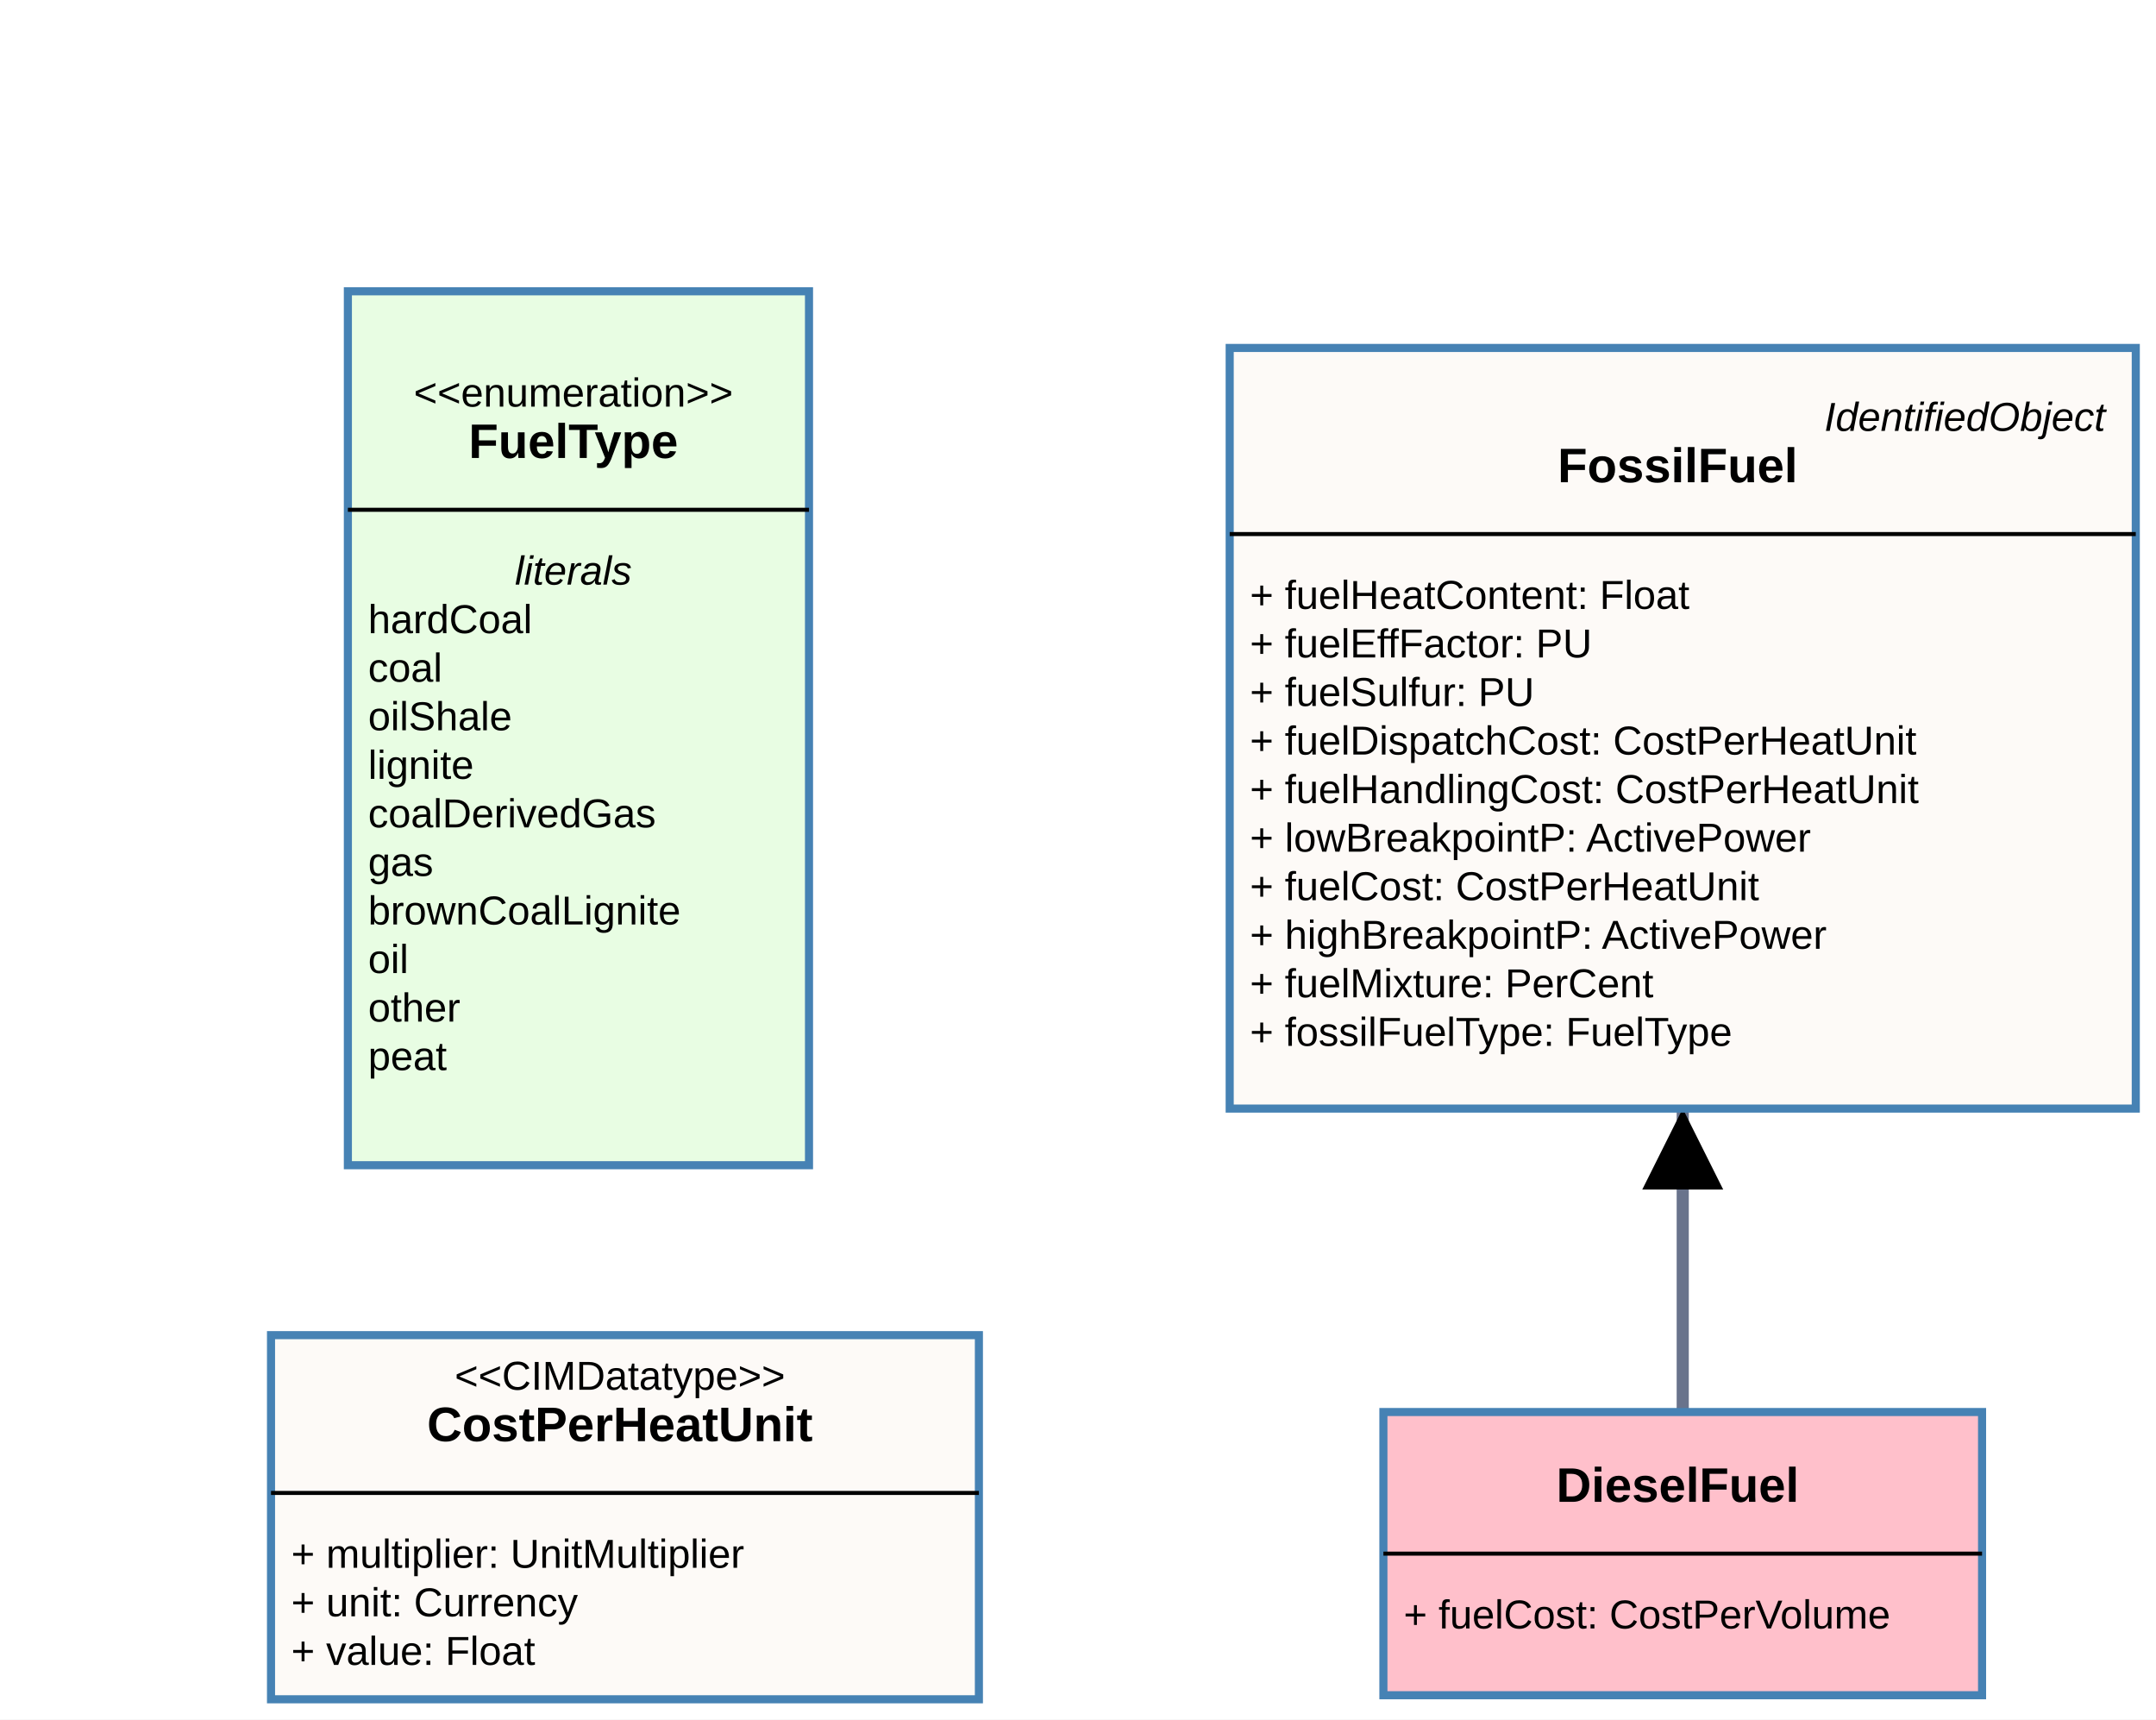
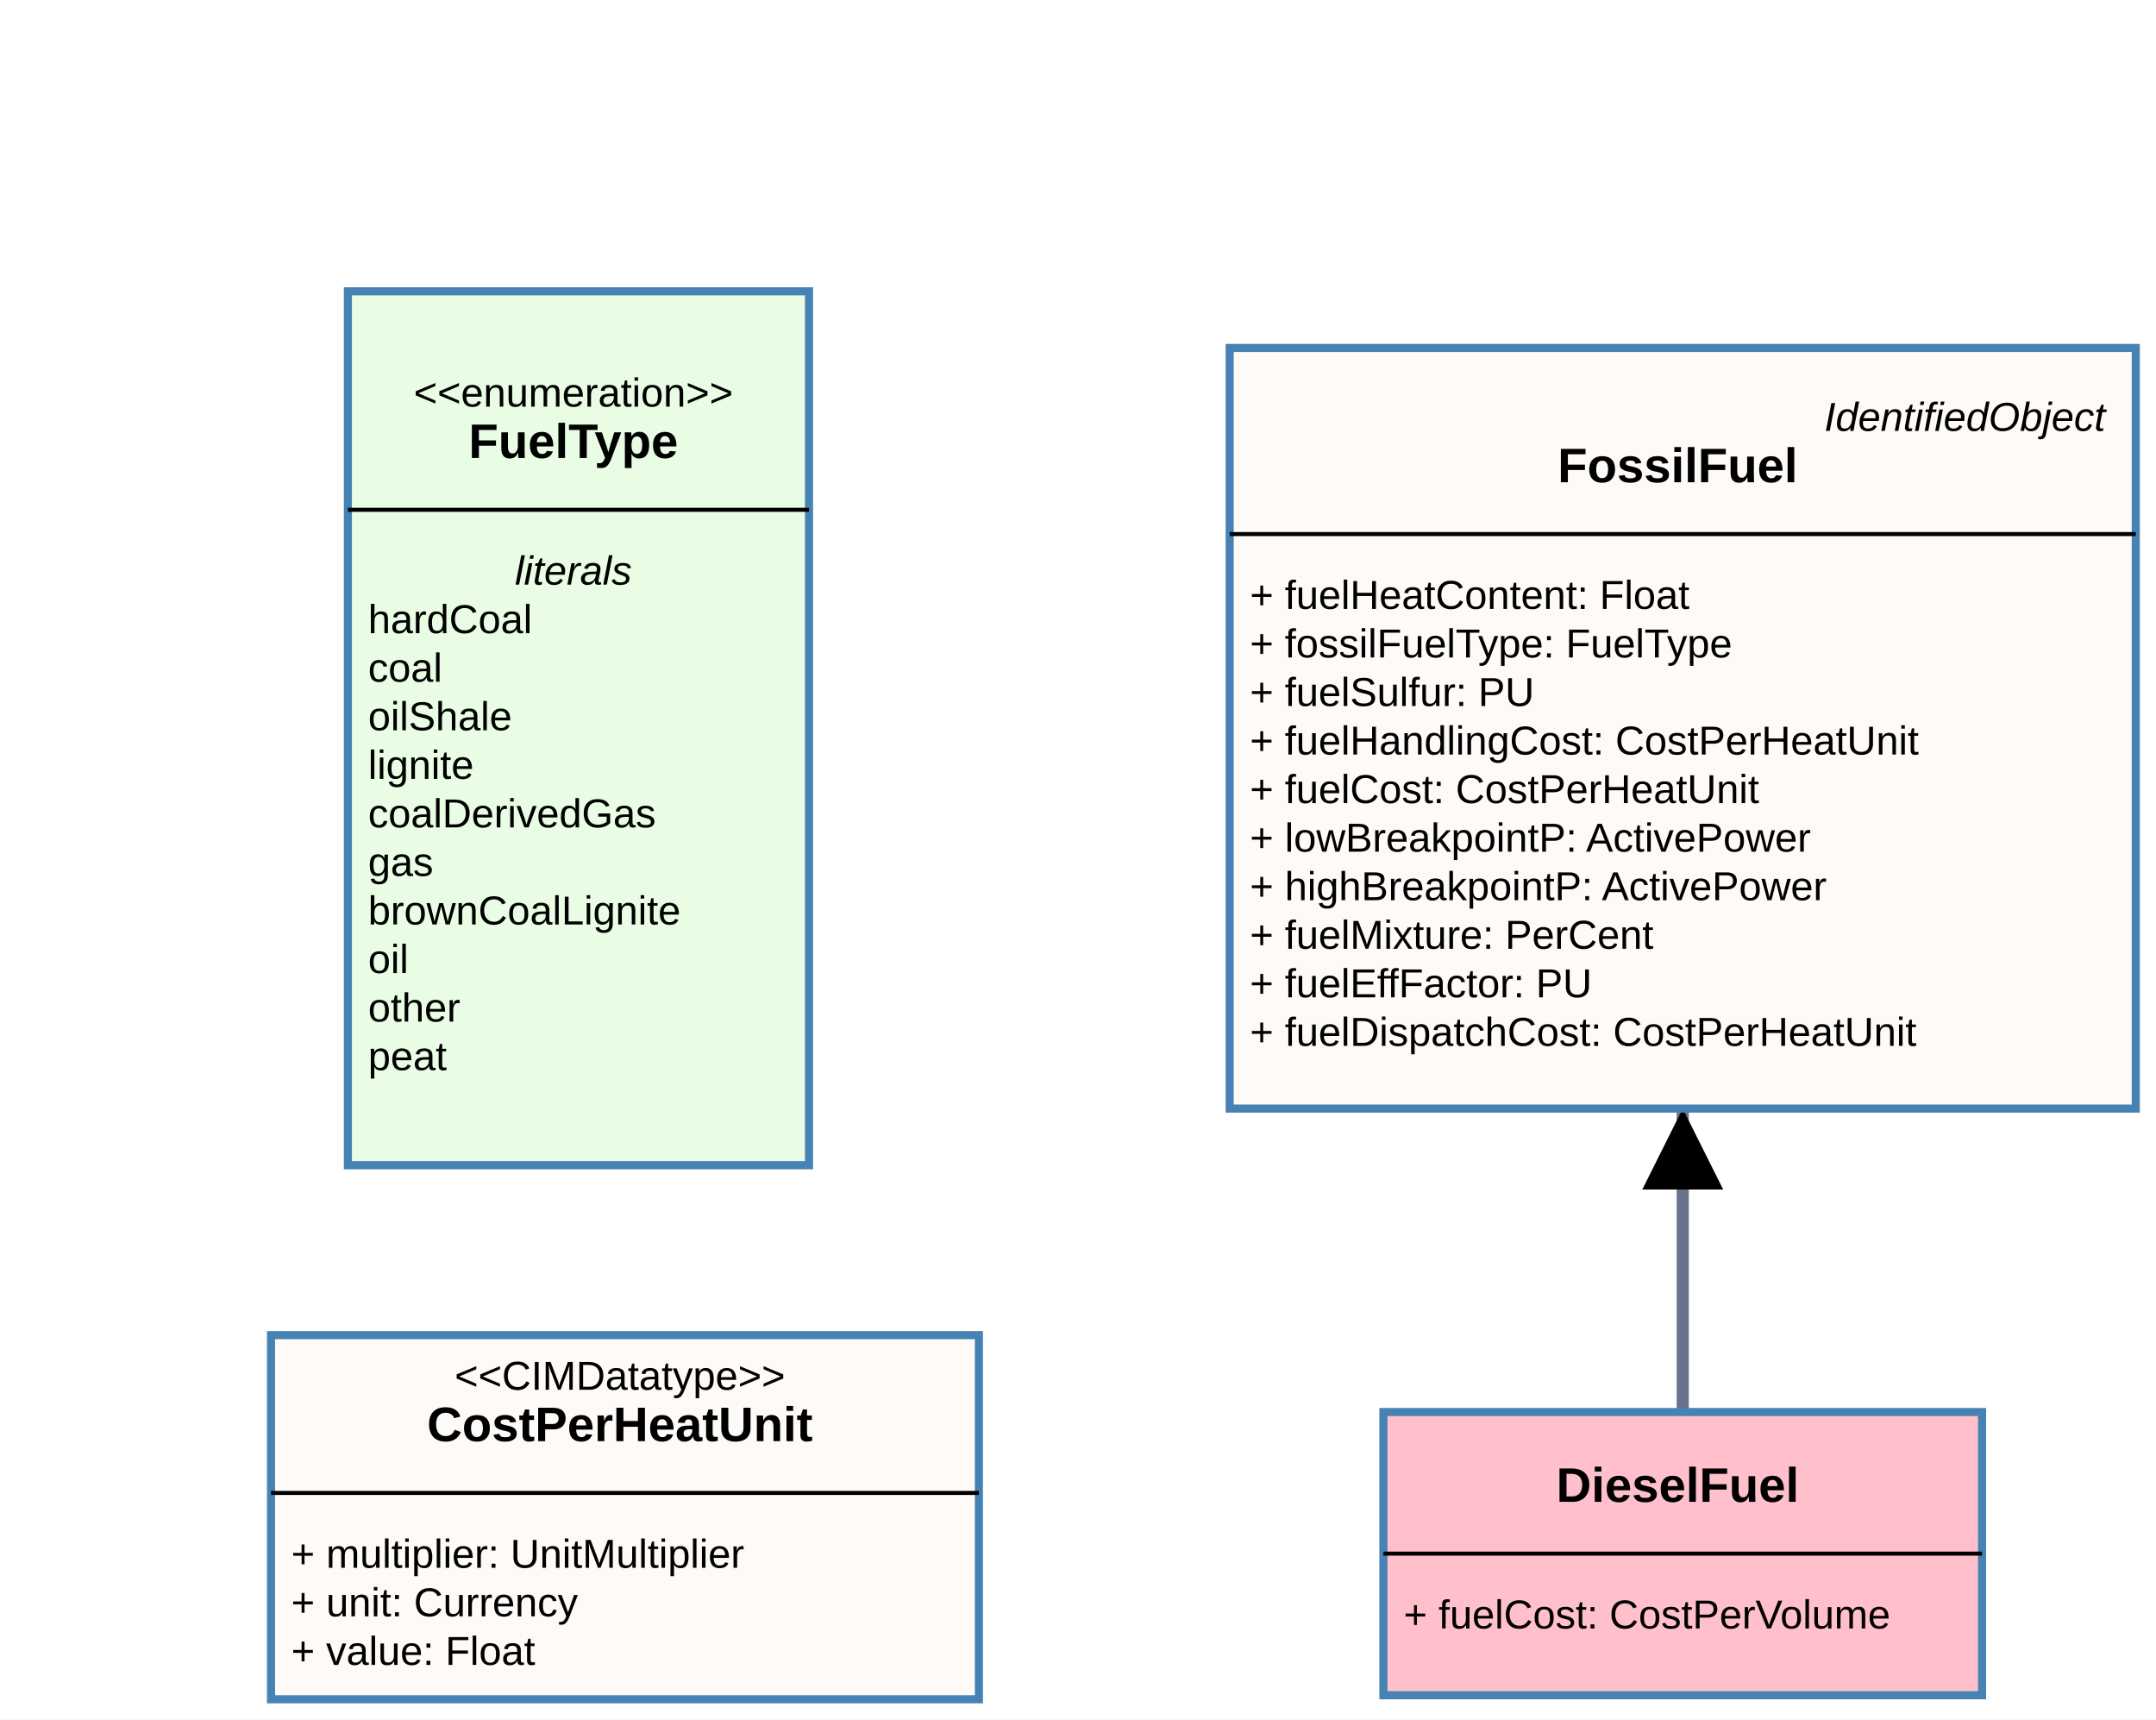
<svg xmlns="http://www.w3.org/2000/svg" width="533" height="425" style="-webkit-tap-highlight-color: rgba(0, 0, 0, 0);">
  <rect width="100%" height="100%" fill="white" />
  <g class="zoom-group">
    <defs>
      <marker id="arrowhead" viewBox="-0 -5 10 10" refX="5" refY="0" orient="auto" markerWidth="10" markerHeight="10" xoverflow="visible">
        <path d="M 0,-5 L 10 ,0 L 0,5" fill="black" style="stroke: none;" />
      </marker>
    </defs>
    <line class="link" x1="416" y1="384" x2="416" y2="180" stroke="#69738c" stroke-width="3" marker-end="url(#arrowhead)" />
    <line class="arrow" x2="416" y2="284" x1="416" y1="384" stroke="#69738c" stroke-width="2" marker-end="url(#arrowhead)" />
    <g class="draggable" transform="translate(86, 72)">
      <rect class="box" width="114" height="216" style="fill: #e8fde3; stroke: steelblue; stroke-width: 2px; cursor: move;" />
      <text x="0" y="0" text-anchor="start" font-size="10px">
        <tspan x="57" y="25" dy=".35em" text-anchor="middle" style="font-family: Arial, sans-serif; font-weight: 400; font-style: normal; fill: black; font-size: 10px; pointer-events: none;">&lt;&lt;enumeration&gt;&gt;</tspan>
        <tspan x="57" y="37" dy=".35em" text-anchor="middle" style="font-family: Arial, sans-serif; font-weight: 700; font-style: normal; fill: black; font-size: 12px; pointer-events: none;">FuelType</tspan>
        <tspan x="57" y="69" dy=".35em" text-anchor="middle" style="font-family: Arial, sans-serif; font-weight: 400; font-style: italic; fill: black; font-size: 10px; pointer-events: none;">literals</tspan>
        <tspan x="5" y="81" dy=".35em" text-anchor="start" style="font-family: Arial, sans-serif; font-weight: 400; font-style: normal; fill: black; font-size: 10px; pointer-events: none;">hardCoal</tspan>
        <tspan x="5" y="93" dy=".35em" text-anchor="start" style="font-family: Arial, sans-serif; font-weight: 400; font-style: normal; fill: black; font-size: 10px; pointer-events: none;">coal</tspan>
        <tspan x="5" y="105" dy=".35em" text-anchor="start" style="font-family: Arial, sans-serif; font-weight: 400; font-style: normal; fill: black; font-size: 10px; pointer-events: none;">oilShale</tspan>
        <tspan x="5" y="117" dy=".35em" text-anchor="start" style="font-family: Arial, sans-serif; font-weight: 400; font-style: normal; fill: black; font-size: 10px; pointer-events: none;">lignite</tspan>
        <tspan x="5" y="129" dy=".35em" text-anchor="start" style="font-family: Arial, sans-serif; font-weight: 400; font-style: normal; fill: black; font-size: 10px; pointer-events: none;">coalDerivedGas</tspan>
        <tspan x="5" y="141" dy=".35em" text-anchor="start" style="font-family: Arial, sans-serif; font-weight: 400; font-style: normal; fill: black; font-size: 10px; pointer-events: none;">gas</tspan>
        <tspan x="5" y="153" dy=".35em" text-anchor="start" style="font-family: Arial, sans-serif; font-weight: 400; font-style: normal; fill: black; font-size: 10px; pointer-events: none;">brownCoalLignite</tspan>
        <tspan x="5" y="165" dy=".35em" text-anchor="start" style="font-family: Arial, sans-serif; font-weight: 400; font-style: normal; fill: black; font-size: 10px; pointer-events: none;">oil</tspan>
        <tspan x="5" y="177" dy=".35em" text-anchor="start" style="font-family: Arial, sans-serif; font-weight: 400; font-style: normal; fill: black; font-size: 10px; pointer-events: none;">other</tspan>
        <tspan x="5" y="189" dy=".35em" text-anchor="start" style="font-family: Arial, sans-serif; font-weight: 400; font-style: normal; fill: black; font-size: 10px; pointer-events: none;">peat</tspan>
      </text>
      <line x1="0" x2="114" y1="54" y2="54" stroke="black" stroke-width="1" />
    </g>
    <g class="draggable" transform="translate(304, 86)">
      <rect class="box" width="224" height="188" style="fill: #fdfaf7; stroke: steelblue; stroke-width: 2px; cursor: move;" />
      <text x="0" y="0" text-anchor="start" font-size="10px">
        <tspan x="219" y="17" dy=".35em" text-anchor="end" style="font-family: Arial, sans-serif; font-weight: 400; font-style: italic; fill: black; font-size: 10px; pointer-events: none;">IdentifiedObject</tspan>
        <tspan x="112" y="29" dy=".35em" text-anchor="middle" style="font-family: Arial, sans-serif; font-weight: 700; font-style: normal; fill: black; font-size: 12px; pointer-events: none;">FossilFuel</tspan>
        <tspan x="5" y="61" dy=".35em" text-anchor="start" style="font-family: Arial, sans-serif; font-weight: 400; font-style: normal; fill: black; font-size: 10px; pointer-events: none;">+   fuelHeatContent: Float</tspan>
-         <tspan x="5" y="73" dy=".35em" text-anchor="start" style="font-family: Arial, sans-serif; font-weight: 400; font-style: normal; fill: black; font-size: 10px; pointer-events: none;">+   fuelEffFactor: PU</tspan>
+         <tspan x="5" y="73" dy=".35em" text-anchor="start" style="font-family: Arial, sans-serif; font-weight: 400; font-style: normal; fill: black; font-size: 10px; pointer-events: none;">+   fossilFuelType: FuelType</tspan>
        <tspan x="5" y="85" dy=".35em" text-anchor="start" style="font-family: Arial, sans-serif; font-weight: 400; font-style: normal; fill: black; font-size: 10px; pointer-events: none;">+   fuelSulfur: PU</tspan>
-         <tspan x="5" y="97" dy=".35em" text-anchor="start" style="font-family: Arial, sans-serif; font-weight: 400; font-style: normal; fill: black; font-size: 10px; pointer-events: none;">+   fuelDispatchCost: CostPerHeatUnit</tspan>
-         <tspan x="5" y="109" dy=".35em" text-anchor="start" style="font-family: Arial, sans-serif; font-weight: 400; font-style: normal; fill: black; font-size: 10px; pointer-events: none;">+   fuelHandlingCost: CostPerHeatUnit</tspan>
+         <tspan x="5" y="97" dy=".35em" text-anchor="start" style="font-family: Arial, sans-serif; font-weight: 400; font-style: normal; fill: black; font-size: 10px; pointer-events: none;">+   fuelHandlingCost: CostPerHeatUnit</tspan>
+         <tspan x="5" y="109" dy=".35em" text-anchor="start" style="font-family: Arial, sans-serif; font-weight: 400; font-style: normal; fill: black; font-size: 10px; pointer-events: none;">+   fuelCost: CostPerHeatUnit</tspan>
        <tspan x="5" y="121" dy=".35em" text-anchor="start" style="font-family: Arial, sans-serif; font-weight: 400; font-style: normal; fill: black; font-size: 10px; pointer-events: none;">+   lowBreakpointP: ActivePower</tspan>
-         <tspan x="5" y="133" dy=".35em" text-anchor="start" style="font-family: Arial, sans-serif; font-weight: 400; font-style: normal; fill: black; font-size: 10px; pointer-events: none;">+   fuelCost: CostPerHeatUnit</tspan>
-         <tspan x="5" y="145" dy=".35em" text-anchor="start" style="font-family: Arial, sans-serif; font-weight: 400; font-style: normal; fill: black; font-size: 10px; pointer-events: none;">+   highBreakpointP: ActivePower</tspan>
-         <tspan x="5" y="157" dy=".35em" text-anchor="start" style="font-family: Arial, sans-serif; font-weight: 400; font-style: normal; fill: black; font-size: 10px; pointer-events: none;">+   fuelMixture: PerCent</tspan>
-         <tspan x="5" y="169" dy=".35em" text-anchor="start" style="font-family: Arial, sans-serif; font-weight: 400; font-style: normal; fill: black; font-size: 10px; pointer-events: none;">+   fossilFuelType: FuelType</tspan>
+         <tspan x="5" y="133" dy=".35em" text-anchor="start" style="font-family: Arial, sans-serif; font-weight: 400; font-style: normal; fill: black; font-size: 10px; pointer-events: none;">+   highBreakpointP: ActivePower</tspan>
+         <tspan x="5" y="145" dy=".35em" text-anchor="start" style="font-family: Arial, sans-serif; font-weight: 400; font-style: normal; fill: black; font-size: 10px; pointer-events: none;">+   fuelMixture: PerCent</tspan>
+         <tspan x="5" y="157" dy=".35em" text-anchor="start" style="font-family: Arial, sans-serif; font-weight: 400; font-style: normal; fill: black; font-size: 10px; pointer-events: none;">+   fuelEffFactor: PU</tspan>
+         <tspan x="5" y="169" dy=".35em" text-anchor="start" style="font-family: Arial, sans-serif; font-weight: 400; font-style: normal; fill: black; font-size: 10px; pointer-events: none;">+   fuelDispatchCost: CostPerHeatUnit</tspan>
      </text>
      <line x1="0" x2="224" y1="46" y2="46" stroke="black" stroke-width="1" />
    </g>
    <g class="draggable" transform="translate(67, 330)">
      <rect class="box" width="175" height="90" style="fill: #fdfaf7; stroke: steelblue; stroke-width: 2px; cursor: move;" />
      <text x="0" y="0" text-anchor="start" font-size="10px">
        <tspan x="87.5" y="10" dy=".35em" text-anchor="middle" style="font-family: Arial, sans-serif; font-weight: 400; font-style: normal; fill: black; font-size: 10px; pointer-events: none;">&lt;&lt;CIMDatatype&gt;&gt;</tspan>
        <tspan x="87.5" y="22" dy=".35em" text-anchor="middle" style="font-family: Arial, sans-serif; font-weight: 700; font-style: normal; fill: black; font-size: 12px; pointer-events: none;">CostPerHeatUnit</tspan>
        <tspan x="5" y="54" dy=".35em" text-anchor="start" style="font-family: Arial, sans-serif; font-weight: 400; font-style: normal; fill: black; font-size: 10px; pointer-events: none;">+   multiplier: UnitMultiplier</tspan>
        <tspan x="5" y="66" dy=".35em" text-anchor="start" style="font-family: Arial, sans-serif; font-weight: 400; font-style: normal; fill: black; font-size: 10px; pointer-events: none;">+   unit: Currency</tspan>
        <tspan x="5" y="78" dy=".35em" text-anchor="start" style="font-family: Arial, sans-serif; font-weight: 400; font-style: normal; fill: black; font-size: 10px; pointer-events: none;">+   value: Float</tspan>
      </text>
      <line x1="0" x2="175" y1="39" y2="39" stroke="black" stroke-width="1" />
    </g>
    <g class="draggable" transform="translate(342, 349)">
      <rect class="box" width="148" height="70" style="fill: #ffc0cb; stroke: steelblue; stroke-width: 2px; cursor: move;" />
      <text x="0" y="0" text-anchor="start" font-size="10px">
        <tspan x="74" y="18" dy=".35em" text-anchor="middle" style="font-family: Arial, sans-serif; font-weight: 700; font-style: normal; fill: black; font-size: 12px; pointer-events: none;">DieselFuel</tspan>
        <tspan x="5" y="50" dy=".35em" text-anchor="start" style="font-family: Arial, sans-serif; font-weight: 400; font-style: normal; fill: black; font-size: 10px; pointer-events: none;">+   fuelCost: CostPerVolume</tspan>
      </text>
      <line x1="0" x2="148" y1="35" y2="35" stroke="black" stroke-width="1" />
    </g>
    <text class="link-text-start-top" x="411" y="344" text-anchor="end" dy="-1em" style="font-family: Arial, sans-serif; font-size: 10px; fill: black;" />
    <text class="link-text-start-btm" x="421" y="344" dy="-1em" text-anchor="start" style="font-family: Arial, sans-serif; font-size: 10px; fill: black;" />
    <text class="link-text-end-top" x="411" y="279" dy="1em" text-anchor="end" style="font-family: Arial, sans-serif; font-size: 10px; fill: black;" />
    <text class="link-text-end-btm" x="421" y="279" dy="1em" text-anchor="start" style="font-family: Arial, sans-serif; font-size: 10px; fill: black;" />
  </g>
</svg>
